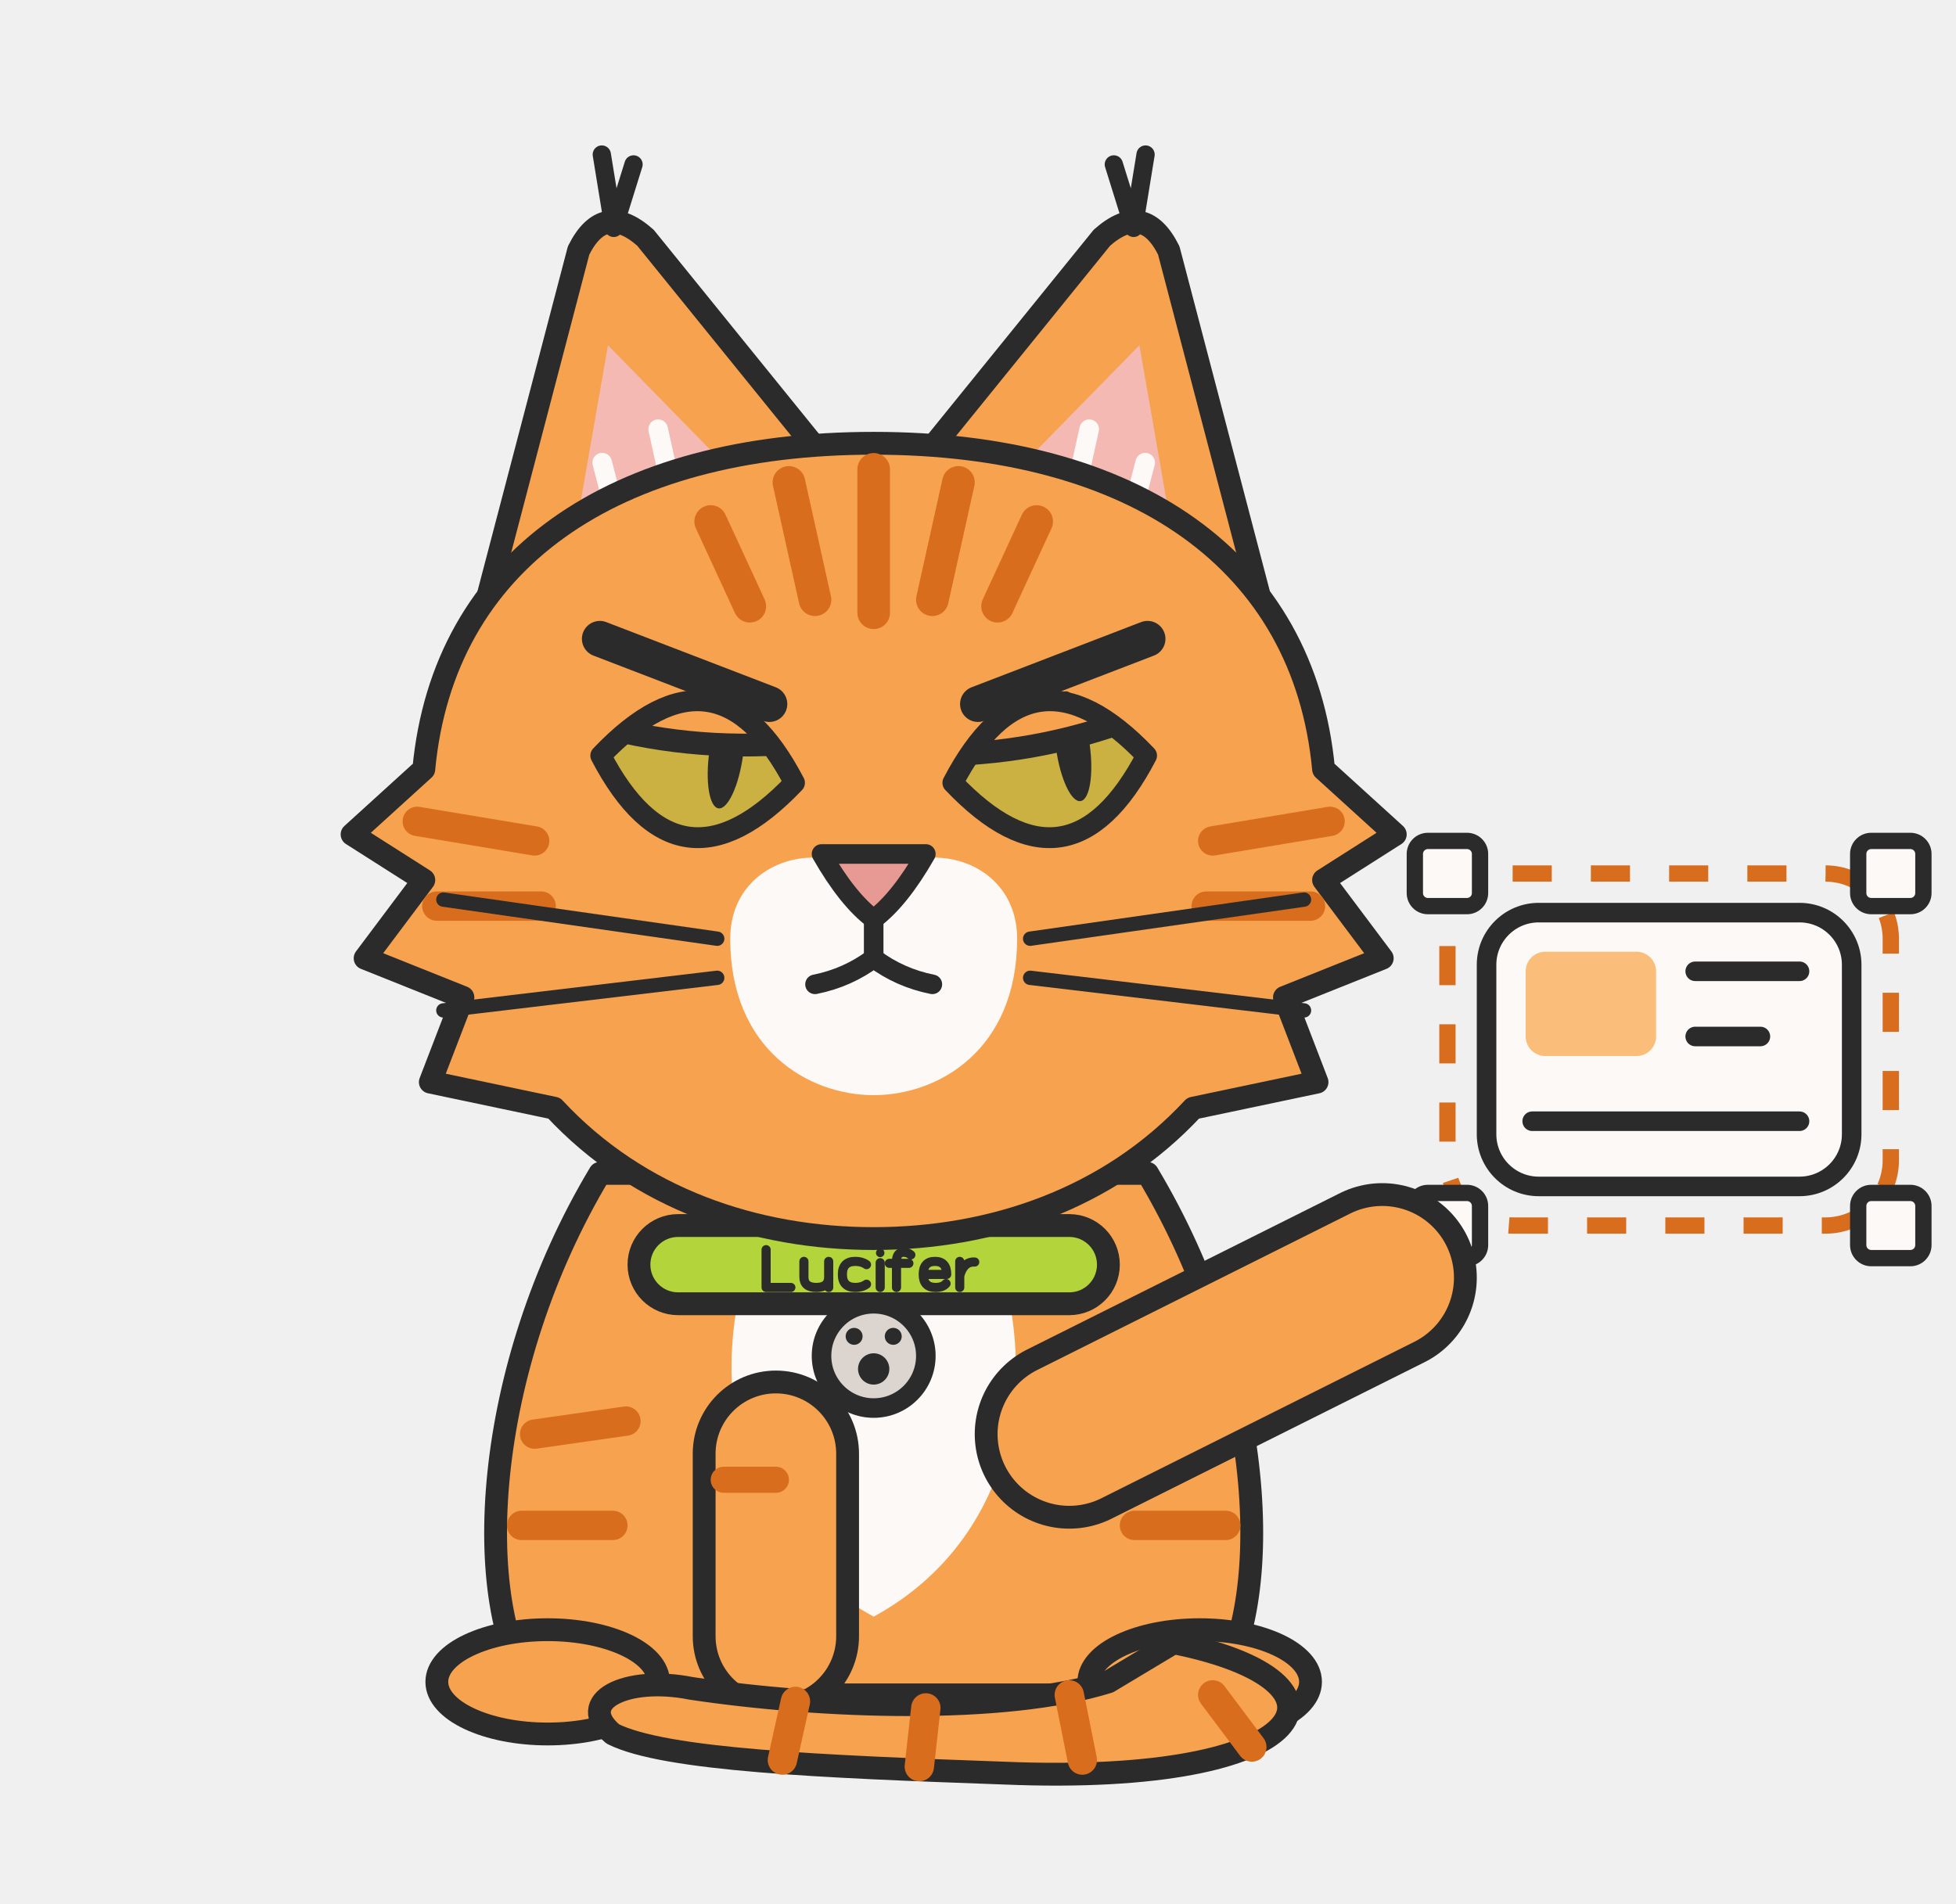
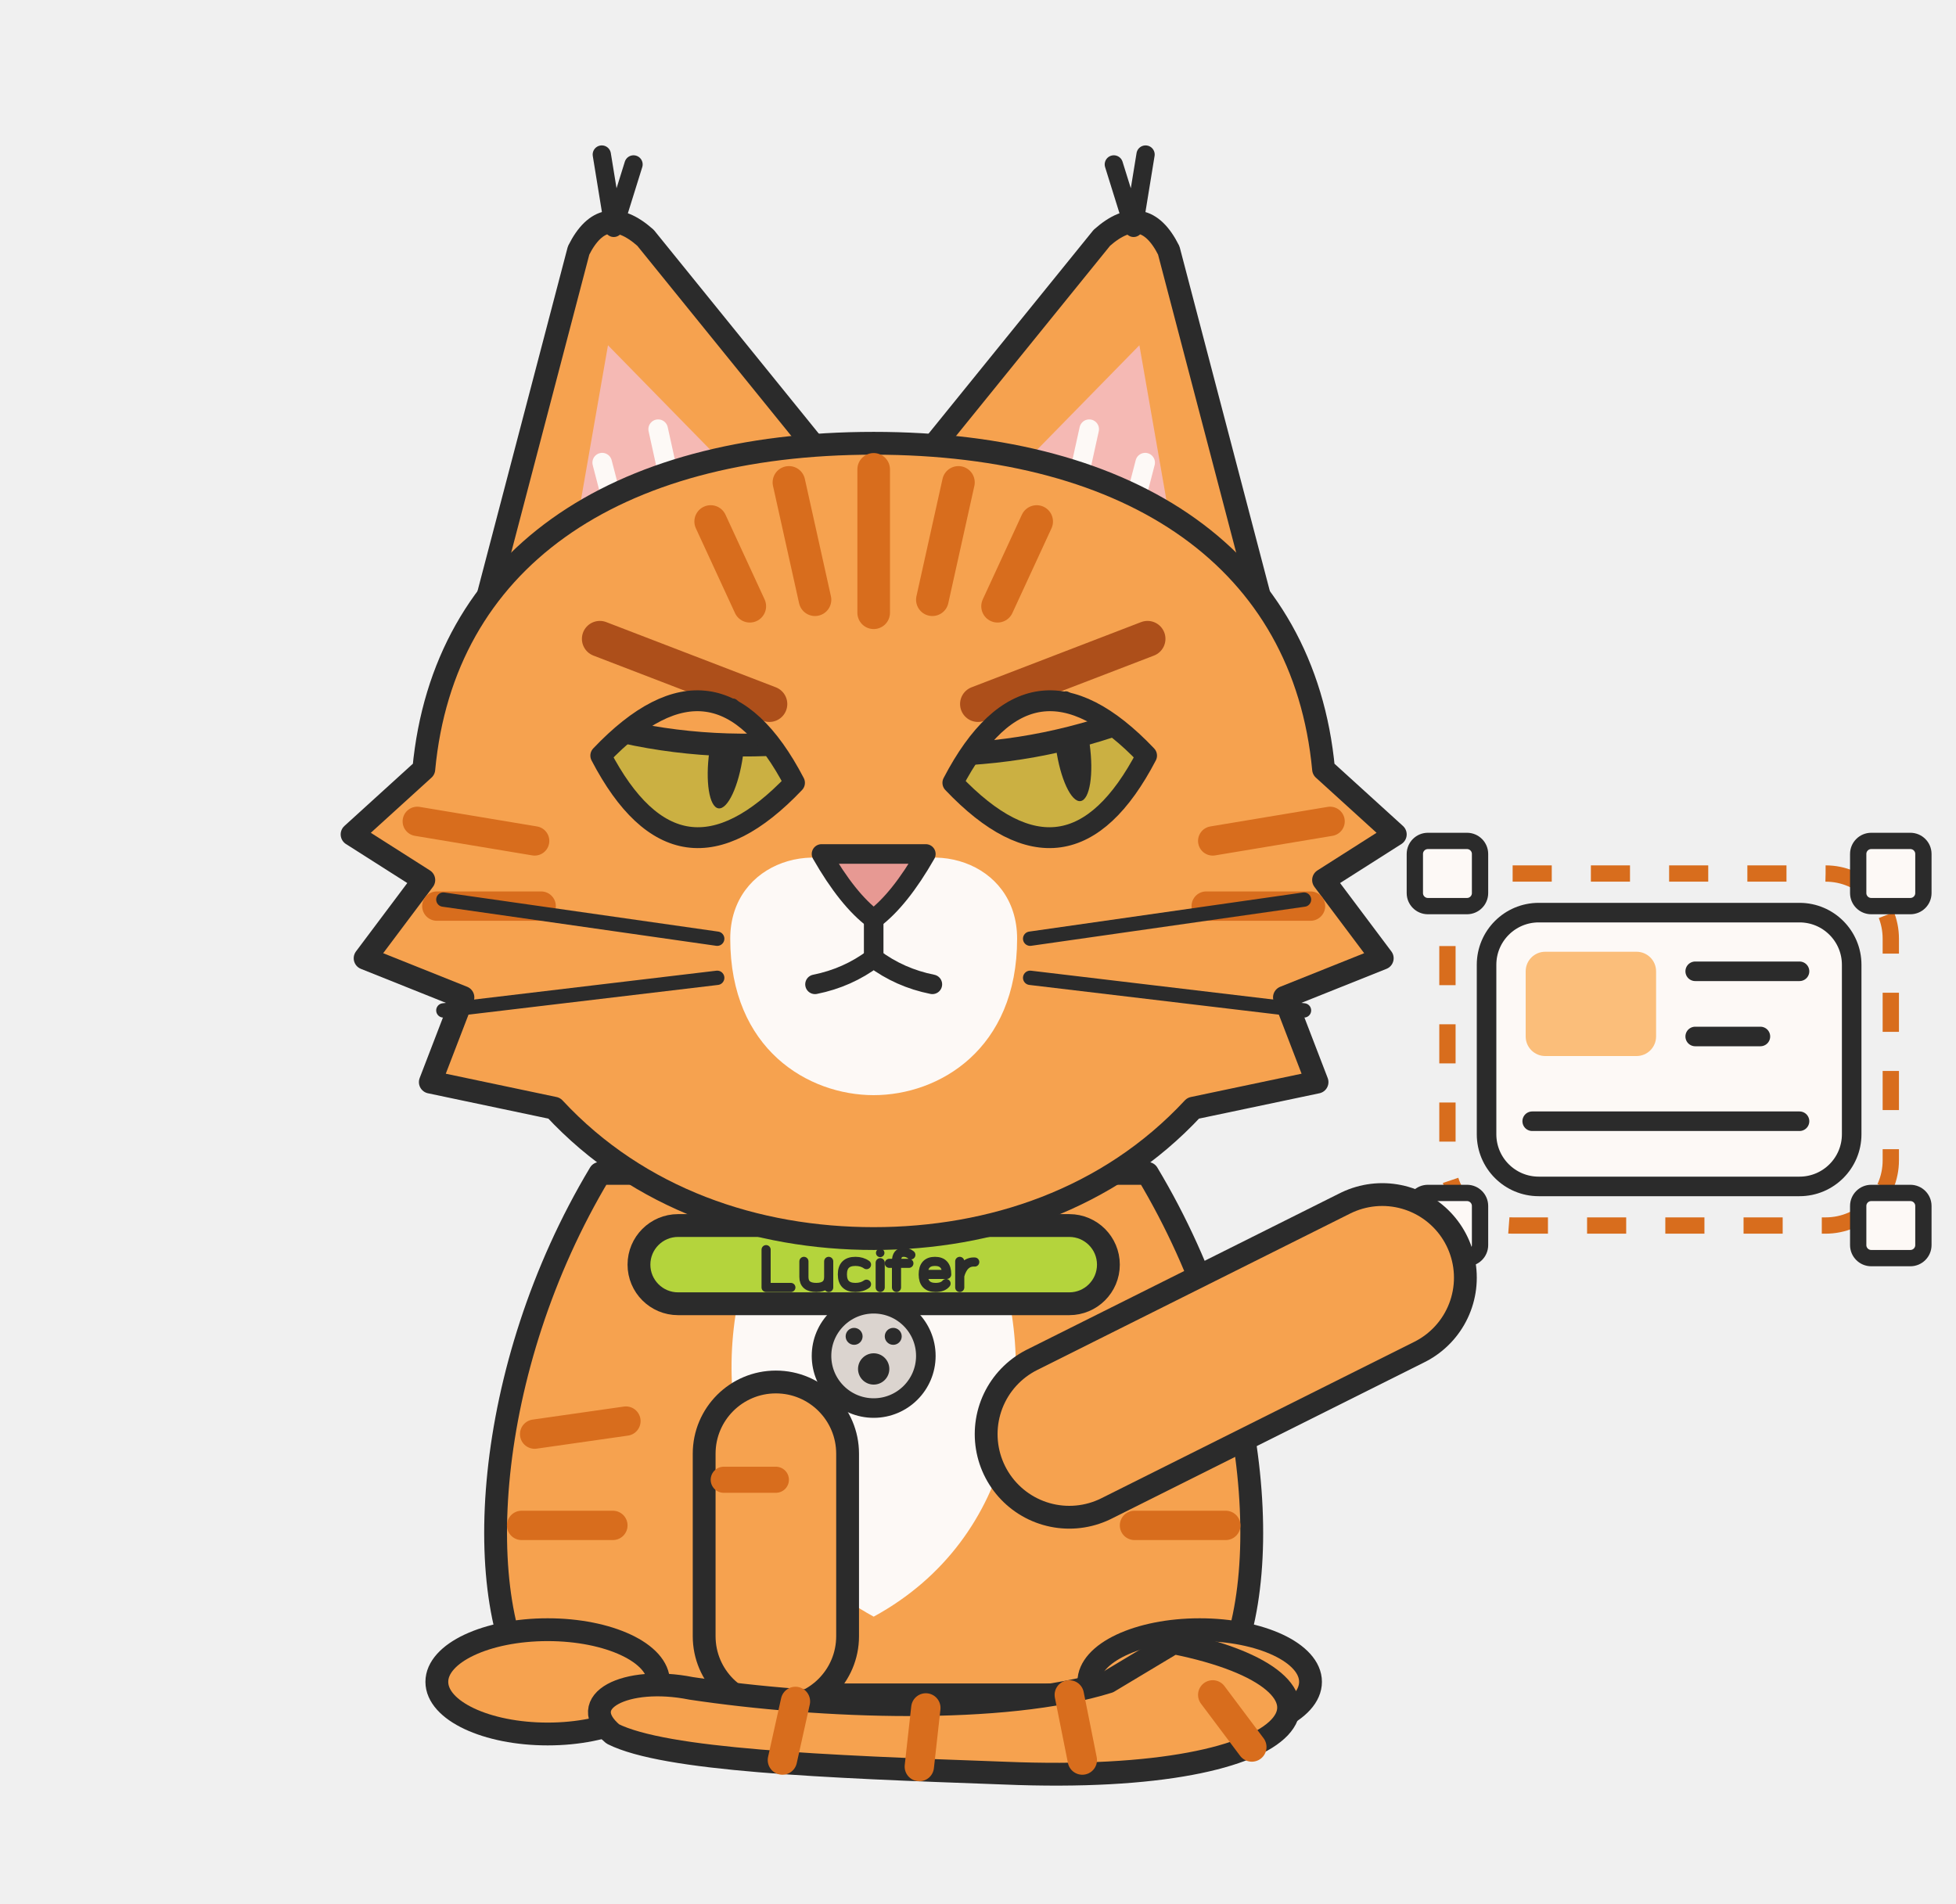
<svg xmlns="http://www.w3.org/2000/svg" class="luci luci-pose-arrange" viewBox="-14 -14 300 292" width="600" height="584" role="img" aria-label="Luci the cat, arrange">
  <g class="luci-body">
    <path d="M78 166 C60 196 58 232 68 246 L172 246 C182 232 180 196 162 166 Z" fill="#F6A24F" stroke="#2B2B2B" stroke-width="3.5" stroke-linejoin="round" stroke-linecap="round" />
    <path d="M102 176 C94 196 98 222 120 234 C142 222 146 196 138 176 Z" fill="#FDF9F6" />
    <path d="M68 206 L82 204" fill="none" stroke="#D86D1D" stroke-width="4.5" stroke-linecap="round" stroke-linejoin="round" />
    <path d="M66 220 L80 220" fill="none" stroke="#D86D1D" stroke-width="4.5" stroke-linecap="round" stroke-linejoin="round" />
    <path d="M172 206 L158 204" fill="none" stroke="#D86D1D" stroke-width="4.5" stroke-linecap="round" stroke-linejoin="round" />
    <path d="M174 220 L160 220" fill="none" stroke="#D86D1D" stroke-width="4.5" stroke-linecap="round" stroke-linejoin="round" />
  </g>
  <g class="luci-paws">
    <ellipse cx="70" cy="244" rx="17" ry="8" fill="#F6A24F" stroke="#2B2B2B" stroke-width="3.5" stroke-linejoin="round" stroke-linecap="round" />
    <ellipse cx="170" cy="244" rx="17" ry="8" fill="#F6A24F" stroke="#2B2B2B" stroke-width="3.5" stroke-linejoin="round" stroke-linecap="round" />
    <rect x="94" y="198" width="22" height="50" rx="11" fill="#F6A24F" stroke="#2B2B2B" stroke-width="3.5" stroke-linejoin="round" stroke-linecap="round" />
    <path d="M97 213 L105 213" fill="none" stroke="#D86D1D" stroke-width="4" stroke-linecap="round" stroke-linejoin="round" />
  </g>
  <g class="luci-tail luci-tail-wrap">
    <path d="M166 238 C196 244 188 260 140 258 C112 257 88 256 80 252 C74 247 82 243 92 245 C112 248 140 249 156 244 Z" fill="#F6A24F" stroke="#2B2B2B" stroke-width="3.5" stroke-linejoin="round" stroke-linecap="round" />
    <path d="M108 247 L106 256 M128 248 L127 257 M150 246 L152 256 M172 246 L178 254" fill="none" stroke="#D86D1D" stroke-width="4.5" stroke-linecap="round" stroke-linejoin="round" />
  </g>
  <g class="luci-select-box">
    <rect x="214" y="126" width="56" height="42" rx="8" fill="#FDF9F6" stroke="#2B2B2B" stroke-width="3" stroke-linejoin="round" />
    <rect x="220" y="132" width="20" height="16" rx="3" fill="#FBBE7A" />
    <path d="M246 135 L262 135" fill="none" stroke="#2B2B2B" stroke-width="3" stroke-linecap="round" stroke-linejoin="round" />
    <path d="M246 145 L256 145" fill="none" stroke="#2B2B2B" stroke-width="3" stroke-linecap="round" stroke-linejoin="round" />
    <path d="M221 158 L262 158" fill="none" stroke="#2B2B2B" stroke-width="3" stroke-linecap="round" stroke-linejoin="round" />
    <rect x="208" y="120" width="68" height="54" rx="10" fill="none" stroke="#D86D1D" stroke-width="2.5" stroke-dasharray="6 6" />
    <rect x="203" y="115" width="10" height="10" rx="2" fill="#FDF9F6" stroke="#2B2B2B" stroke-width="2.5" stroke-linejoin="round" />
    <rect x="271" y="115" width="10" height="10" rx="2" fill="#FDF9F6" stroke="#2B2B2B" stroke-width="2.5" stroke-linejoin="round" />
    <rect x="203" y="169" width="10" height="10" rx="2" fill="#FDF9F6" stroke="#2B2B2B" stroke-width="2.5" stroke-linejoin="round" />
    <rect x="271" y="169" width="10" height="10" rx="2" fill="#FDF9F6" stroke="#2B2B2B" stroke-width="2.5" stroke-linejoin="round" />
  </g>
  <g class="luci-arm">
    <path d="M150 206 L198 182" fill="none" stroke="#2B2B2B" stroke-width="29.0" stroke-linecap="round" />
    <path d="M150 206 L198 182" fill="none" stroke="#F6A24F" stroke-width="22" stroke-linecap="round" />
  </g>
  <g class="luci-collar">
    <rect x="84.0" y="174" width="72" height="12" rx="6" fill="#B4D43C" stroke="#2B2B2B" stroke-width="3.5" stroke-linejoin="round" stroke-linecap="round" />
    <g class="luci-name" fill="none" stroke="#2B2B2B" stroke-width="1.4" stroke-linecap="round" stroke-linejoin="round">
      <path d="M103.5 177.7 L103.5 183.5 L107.3 183.5" />
      <path d="M109.3 179.5 L109.3 181.9 Q109.3 183.5 111.2 183.5 Q113.1 183.5 113.1 181.9 M113.1 179.5 L113.1 183.5" />
      <path d="M118.9 180 Q118.2 179.5 117.2 179.5 Q115.2 179.5 115.2 181.5 Q115.2 183.5 117.2 183.5 Q118.2 183.5 118.9 183" />
      <path d="M121 179.7 L121 183.5" />
      <circle cx="121" cy="178.2" r="0.65" fill="#2B2B2B" stroke="none" />
      <path d="M125.7 178.5 Q125.2 178.1 124.6 178.1 Q123.5 178.1 123.5 179.5 L123.5 183.5 M122.4 179.8 L125.4 179.8" />
      <path d="M127.6 181.5 L131.2 181.5 Q131.2 179.5 129.4 179.5 Q127.6 179.5 127.6 181.5 Q127.6 183.5 129.5 183.5 Q130.6 183.5 131.1 182.9" />
      <path d="M133.2 179.5 L133.2 183.5 M133.2 181.7 Q133.8 179.5 135.5 179.6" />
    </g>
    <g class="luci-tag">
      <circle cx="120" cy="194" r="8" fill="#DBD4CF" stroke="#2B2B2B" stroke-width="3" stroke-linejoin="round" stroke-linecap="round" />
      <circle cx="120" cy="196" r="2.4" fill="#2B2B2B" />
      <circle cx="117" cy="191" r="1.3" fill="#2B2B2B" />
      <circle cx="123" cy="191" r="1.3" fill="#2B2B2B" />
    </g>
  </g>
  <g transform="translate(20 0)">
    <g class="luci-head">
      <g class="luci-ear luci-ear-r">
        <g transform="rotate(-6 133 80)">
          <path d="M162 98 L151 26 Q148 18 141 23 L104 60 Z" fill="#F6A24F" stroke="#2B2B2B" stroke-width="3.5" stroke-linejoin="round" stroke-linecap="round" />
          <path d="M148 84 L145 40 L116 64 Z" fill="#F5B9B4" />
          <path d="M138 74 L144 58 M130 70 L136 52" fill="none" stroke="#FDF9F6" stroke-width="3" stroke-linecap="round" stroke-linejoin="round" />
          <path d="M146 22 L149 11 M146 22 L144 12" fill="none" stroke="#2B2B2B" stroke-width="2.8" stroke-linecap="round" stroke-linejoin="round" />
        </g>
      </g>
      <g class="luci-ear luci-ear-l">
        <g transform="rotate(6 67 80)">
          <path d="M38 98 L49 26 Q52 18 59 23 L96 60 Z" fill="#F6A24F" stroke="#2B2B2B" stroke-width="3.5" stroke-linejoin="round" stroke-linecap="round" />
          <path d="M52 84 L55 40 L84 64 Z" fill="#F5B9B4" />
          <path d="M62 74 L56 58 M70 70 L64 52" fill="none" stroke="#FDF9F6" stroke-width="3" stroke-linecap="round" stroke-linejoin="round" />
          <path d="M54 22 L51 11 M54 22 L56 12" fill="none" stroke="#2B2B2B" stroke-width="2.8" stroke-linecap="round" stroke-linejoin="round" />
        </g>
      </g>
      <path class="luci-face" d="M100 54 C140 54 166 72 169 104 L180 114 L169 121 L178 133 L163 139 L168 152 L149 156 C136 170 118 176 100 176 C82 176 64 170 51 156 L32 152 L37 139 L22 133 L31 121 L20 114 L31 104 C34 72 60 54 100 54 Z" fill="#F6A24F" stroke="#2B2B2B" stroke-width="3.5" stroke-linejoin="round" stroke-linecap="round" />
      <g class="luci-stripes">
        <path d="M100 58 L100 80" fill="none" stroke="#D86D1D" stroke-width="5" stroke-linecap="round" stroke-linejoin="round" />
        <path d="M87 60 L91 78" fill="none" stroke="#D86D1D" stroke-width="5" stroke-linecap="round" stroke-linejoin="round" />
        <path d="M113 60 L109 78" fill="none" stroke="#D86D1D" stroke-width="5" stroke-linecap="round" stroke-linejoin="round" />
        <path d="M75 66 L81 79" fill="none" stroke="#D86D1D" stroke-width="5" stroke-linecap="round" stroke-linejoin="round" />
        <path d="M125 66 L119 79" fill="none" stroke="#D86D1D" stroke-width="5" stroke-linecap="round" stroke-linejoin="round" />
        <path d="M30 112 L48 115" fill="none" stroke="#D86D1D" stroke-width="4.5" stroke-linecap="round" stroke-linejoin="round" />
        <path d="M33 125 L49 125" fill="none" stroke="#D86D1D" stroke-width="4.5" stroke-linecap="round" stroke-linejoin="round" />
        <path d="M170 112 L152 115" fill="none" stroke="#D86D1D" stroke-width="4.5" stroke-linecap="round" stroke-linejoin="round" />
        <path d="M167 125 L151 125" fill="none" stroke="#D86D1D" stroke-width="4.5" stroke-linecap="round" stroke-linejoin="round" />
      </g>
      <path class="luci-muzzle" d="M78 130 C78 118 92 114 100 121 C108 114 122 118 122 130 C122 147 110 154 100 154 C90 154 78 147 78 130 Z" fill="#FDF9F6" />
      <g class="luci-brows">
-         <path d="M58 84 L84 94" fill="none" stroke="#2B2B2B" stroke-width="5.5" stroke-linecap="round" stroke-linejoin="round" />
-         <path d="M142 84 L116 94" fill="none" stroke="#2B2B2B" stroke-width="5.5" stroke-linecap="round" stroke-linejoin="round" />
+         <path d="M58 84 L84 94" fill="none" stroke="#AD4F1A" stroke-width="5.5" stroke-linecap="round" stroke-linejoin="round" />
+         <path d="M142 84 L116 94" fill="none" stroke="#AD4F1A" stroke-width="5.5" stroke-linecap="round" stroke-linejoin="round" />
      </g>
      <g class="luci-eye luci-eye-l">
        <g transform="rotate(8 73 104)">
          <clipPath id="arrangee1">
            <path d="M58 104 Q73 83 88 104 Q73 125 58 104 Z" />
          </clipPath>
          <path d="M58 104 Q73 83 88 104 Q73 125 58 104 Z" fill="#CBB042" />
          <g class="luci-pupil">
            <g transform="translate(4 -3)">
              <ellipse cx="73" cy="104" rx="2.6" ry="8.5" fill="#2B2B2B" />
              <circle cx="77" cy="101" r="2.2" fill="#FFFFFF" />
            </g>
          </g>
          <g clip-path="url(#arrangee1)">
            <rect x="56" y="90" width="34" height="8.5" fill="#F6A24F" />
            <path d="M57 99.5 Q73 101.5 89 97.5" fill="none" stroke="#2B2B2B" stroke-width="3.5" stroke-linecap="round" stroke-linejoin="round" />
          </g>
          <path d="M58 104 Q73 83 88 104 Q73 125 58 104 Z" fill="none" stroke="#2B2B2B" stroke-width="3.2" stroke-linejoin="round" stroke-linecap="round" />
        </g>
      </g>
      <g class="luci-eye luci-eye-r">
        <g transform="rotate(-8 127 104)">
          <clipPath id="arrangee2">
            <path d="M112 104 Q127 83 142 104 Q127 125 112 104 Z" />
          </clipPath>
          <path d="M112 104 Q127 83 142 104 Q127 125 112 104 Z" fill="#CBB042" />
          <g class="luci-pupil">
            <g transform="translate(4 -3)">
              <ellipse cx="127" cy="104" rx="2.6" ry="8.5" fill="#2B2B2B" />
              <circle cx="131" cy="101" r="2.2" fill="#FFFFFF" />
            </g>
          </g>
          <g clip-path="url(#arrangee2)">
            <rect x="110" y="90" width="34" height="8.5" fill="#F6A24F" />
            <path d="M111 99.5 Q127 101.5 143 97.5" fill="none" stroke="#2B2B2B" stroke-width="3.5" stroke-linecap="round" stroke-linejoin="round" />
          </g>
          <path d="M112 104 Q127 83 142 104 Q127 125 112 104 Z" fill="none" stroke="#2B2B2B" stroke-width="3.2" stroke-linejoin="round" stroke-linecap="round" />
        </g>
      </g>
      <path class="luci-nose" d="M92 117 L108 117 Q104 124 100 127 Q96 124 92 117 Z" fill="#E79993" stroke="#2B2B2B" stroke-width="3" stroke-linejoin="round" />
      <g class="luci-mouth">
        <path d="M100 127 L100 133" fill="none" stroke="#2B2B2B" stroke-width="3" stroke-linecap="round" stroke-linejoin="round" />
        <path d="M91 137 Q96 136 100 133 Q104 136 109 137" fill="none" stroke="#2B2B2B" stroke-width="3" stroke-linecap="round" stroke-linejoin="round" />
      </g>
      <g class="luci-whiskers">
        <path d="M76 130 L34 124" fill="none" stroke="#2B2B2B" stroke-width="2.2" stroke-linecap="round" stroke-linejoin="round" />
        <path d="M124 130 L166 124" fill="none" stroke="#2B2B2B" stroke-width="2.2" stroke-linecap="round" stroke-linejoin="round" />
        <path d="M76 136 L34 141" fill="none" stroke="#2B2B2B" stroke-width="2.2" stroke-linecap="round" stroke-linejoin="round" />
        <path d="M124 136 L166 141" fill="none" stroke="#2B2B2B" stroke-width="2.2" stroke-linecap="round" stroke-linejoin="round" />
      </g>
    </g>
  </g>
</svg>
